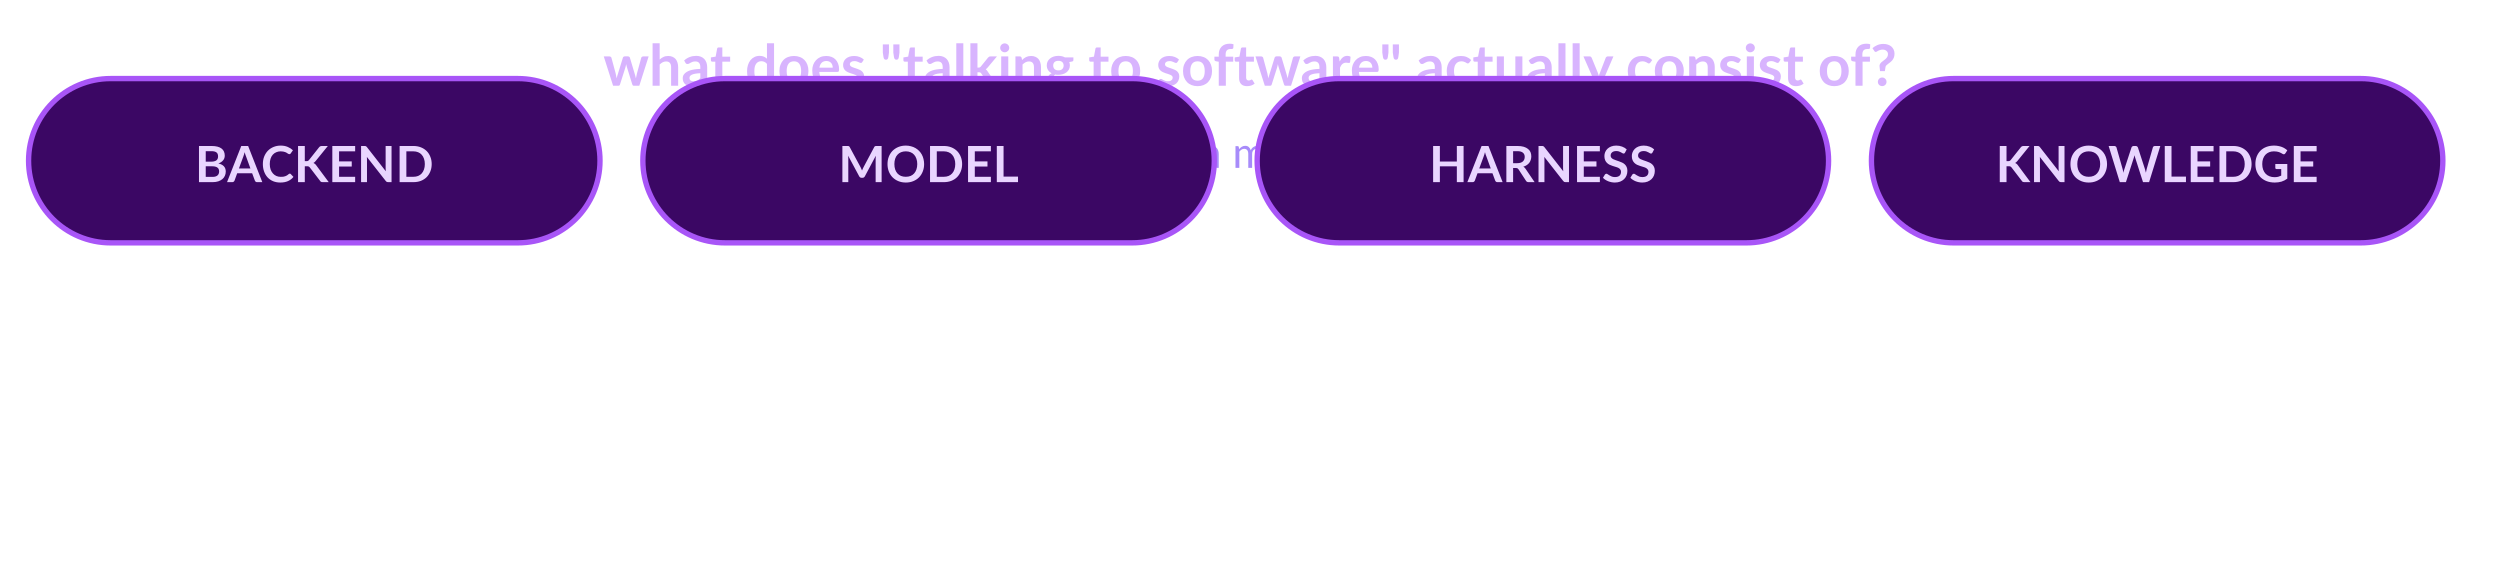
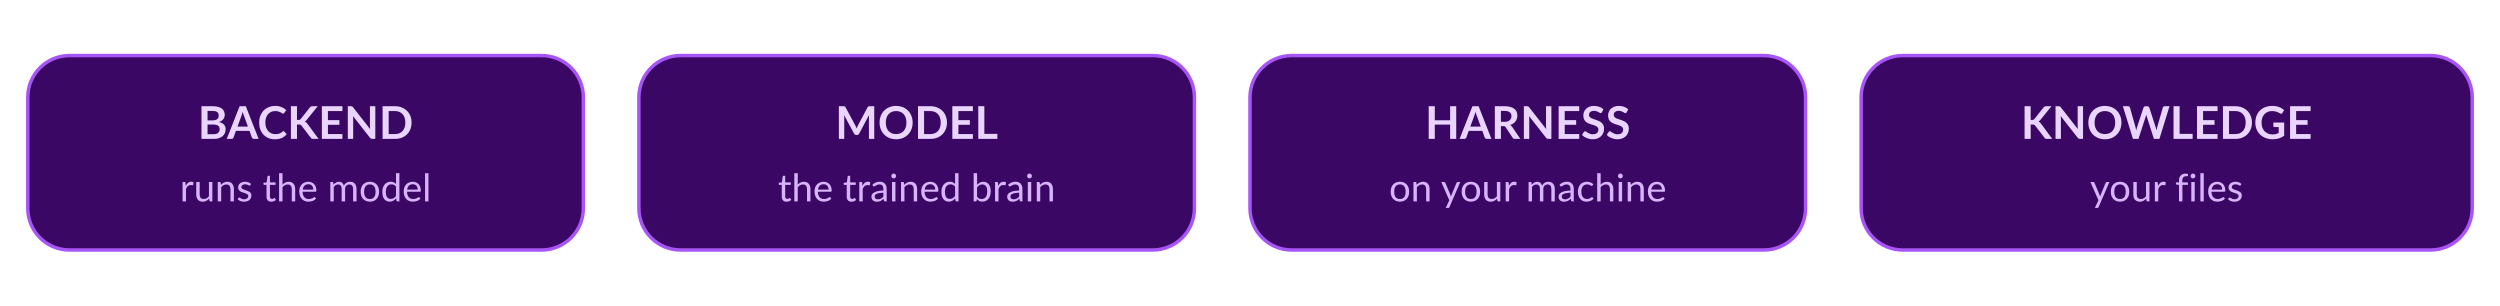
- <svg xmlns="http://www.w3.org/2000/svg" viewBox="0 0 700 160" font-family="Montserrat, Lato, Segoe UI, sans-serif">
-   <text x="350" y="24" font-size="16" font-weight="700" fill="#D8B4FE" text-anchor="middle">what does "talking to software" actually consist of?</text>
-   <text x="350" y="47" font-size="12" font-weight="400" fill="#A78BFA" text-anchor="middle">a stack of four things — not a magic box. Fact, not promotion.</text>
-   <g font-size="14" font-weight="700" fill="#E9D5FF" text-anchor="middle">
-     <rect x="8" y="22" width="160" height="46" rx="23" fill="#3B0764" stroke="#A855F7" stroke-width="1.5" />
-     <text x="88" y="51">BACKEND</text>
-     <rect x="180" y="22" width="160" height="46" rx="23" fill="#3B0764" stroke="#A855F7" stroke-width="1.5" />
-     <text x="260" y="51">MODEL</text>
-     <rect x="352" y="22" width="160" height="46" rx="23" fill="#3B0764" stroke="#A855F7" stroke-width="1.5" />
-     <text x="432" y="51">HARNESS</text>
-     <rect x="524" y="22" width="160" height="46" rx="23" fill="#3B0764" stroke="#A855F7" stroke-width="1.5" />
-     <text x="604" y="51">KNOWLEDGE</text>
+ <svg xmlns="http://www.w3.org/2000/svg" viewBox="0 0 720 88" font-family="Montserrat, Lato, Segoe UI, sans-serif">
+   <g font-size="13" font-weight="700" fill="#E9D5FF" text-anchor="middle">
+     <rect x="8" y="16" width="160" height="56" rx="12" fill="#3B0764" stroke="#A855F7" />
+     <text x="88" y="40">BACKEND</text>
+     <text x="88" y="58" font-size="11" font-weight="400" fill="#D8B4FE">runs the model</text>
+     <rect x="184" y="16" width="160" height="56" rx="12" fill="#3B0764" stroke="#A855F7" />
+     <text x="264" y="40">MODEL</text>
+     <text x="264" y="58" font-size="11" font-weight="400" fill="#D8B4FE">the trained brain</text>
+     <rect x="360" y="16" width="160" height="56" rx="12" fill="#3B0764" stroke="#A855F7" />
+     <text x="440" y="40">HARNESS</text>
+     <text x="440" y="58" font-size="11" font-weight="400" fill="#D8B4FE">on your machine</text>
+     <rect x="536" y="16" width="176" height="56" rx="12" fill="#3B0764" stroke="#A855F7" />
+     <text x="624" y="40">KNOWLEDGE</text>
+     <text x="624" y="58" font-size="11" font-weight="400" fill="#D8B4FE">your files</text>
  </g>
</svg>
